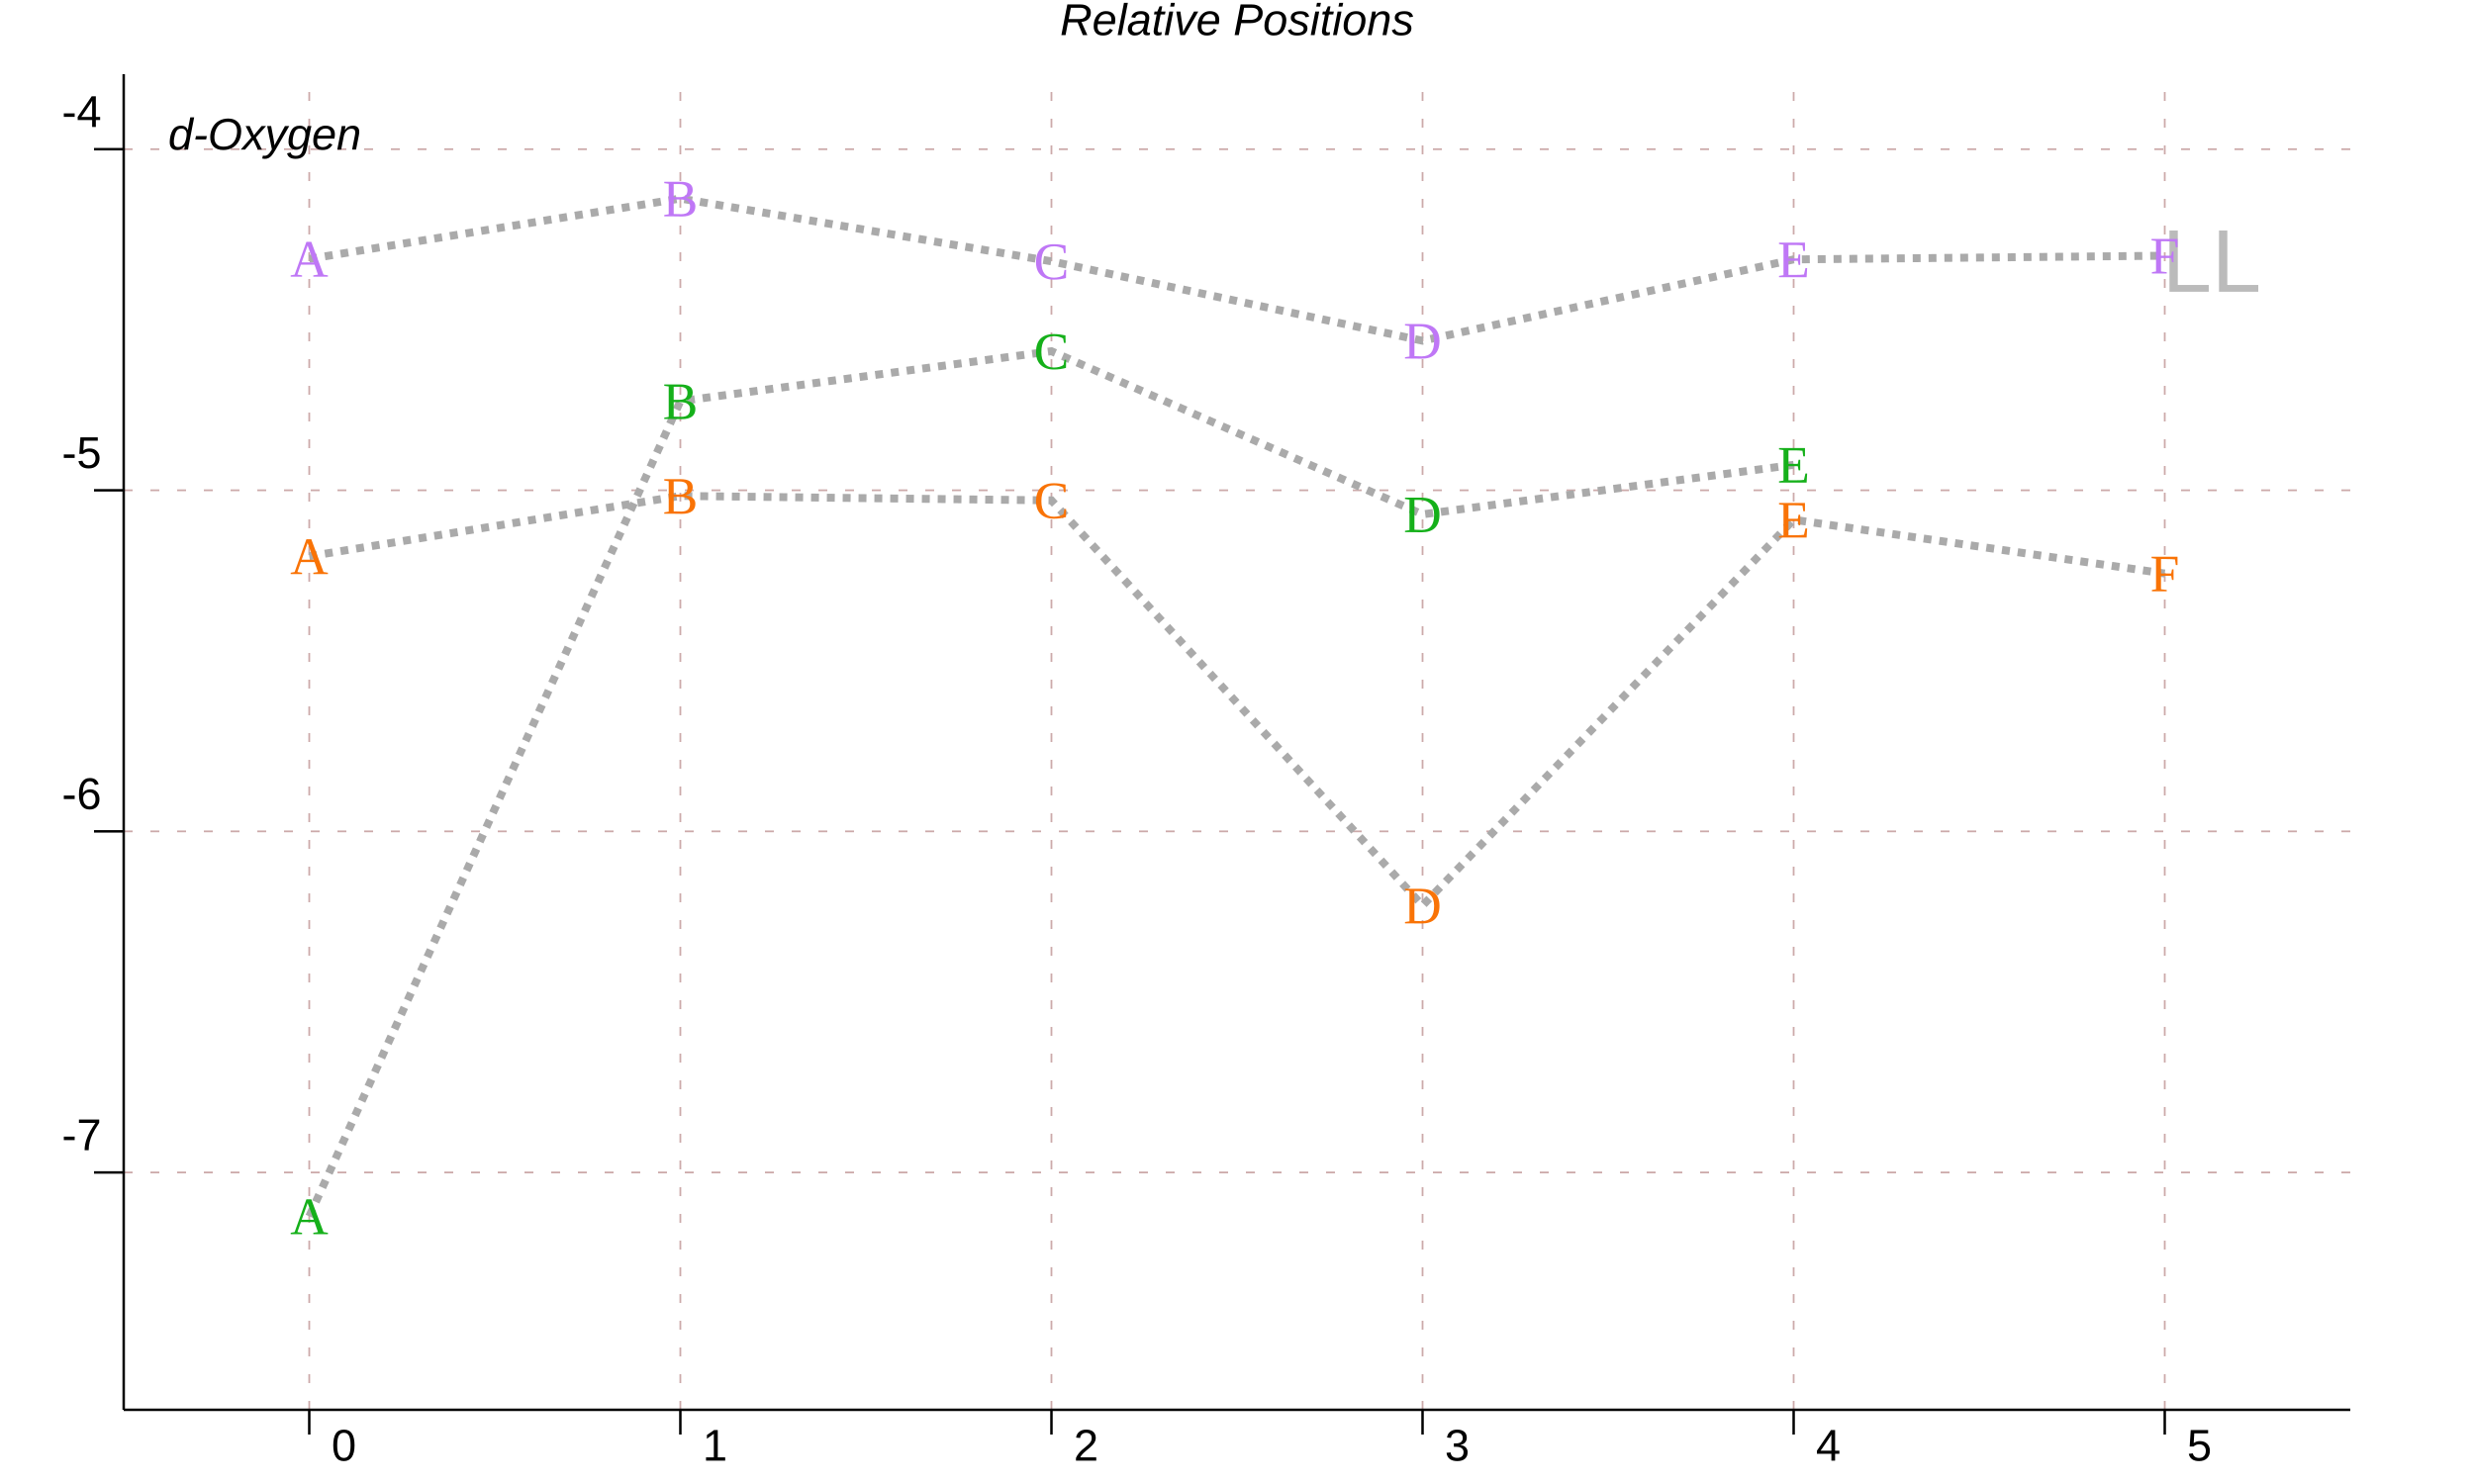
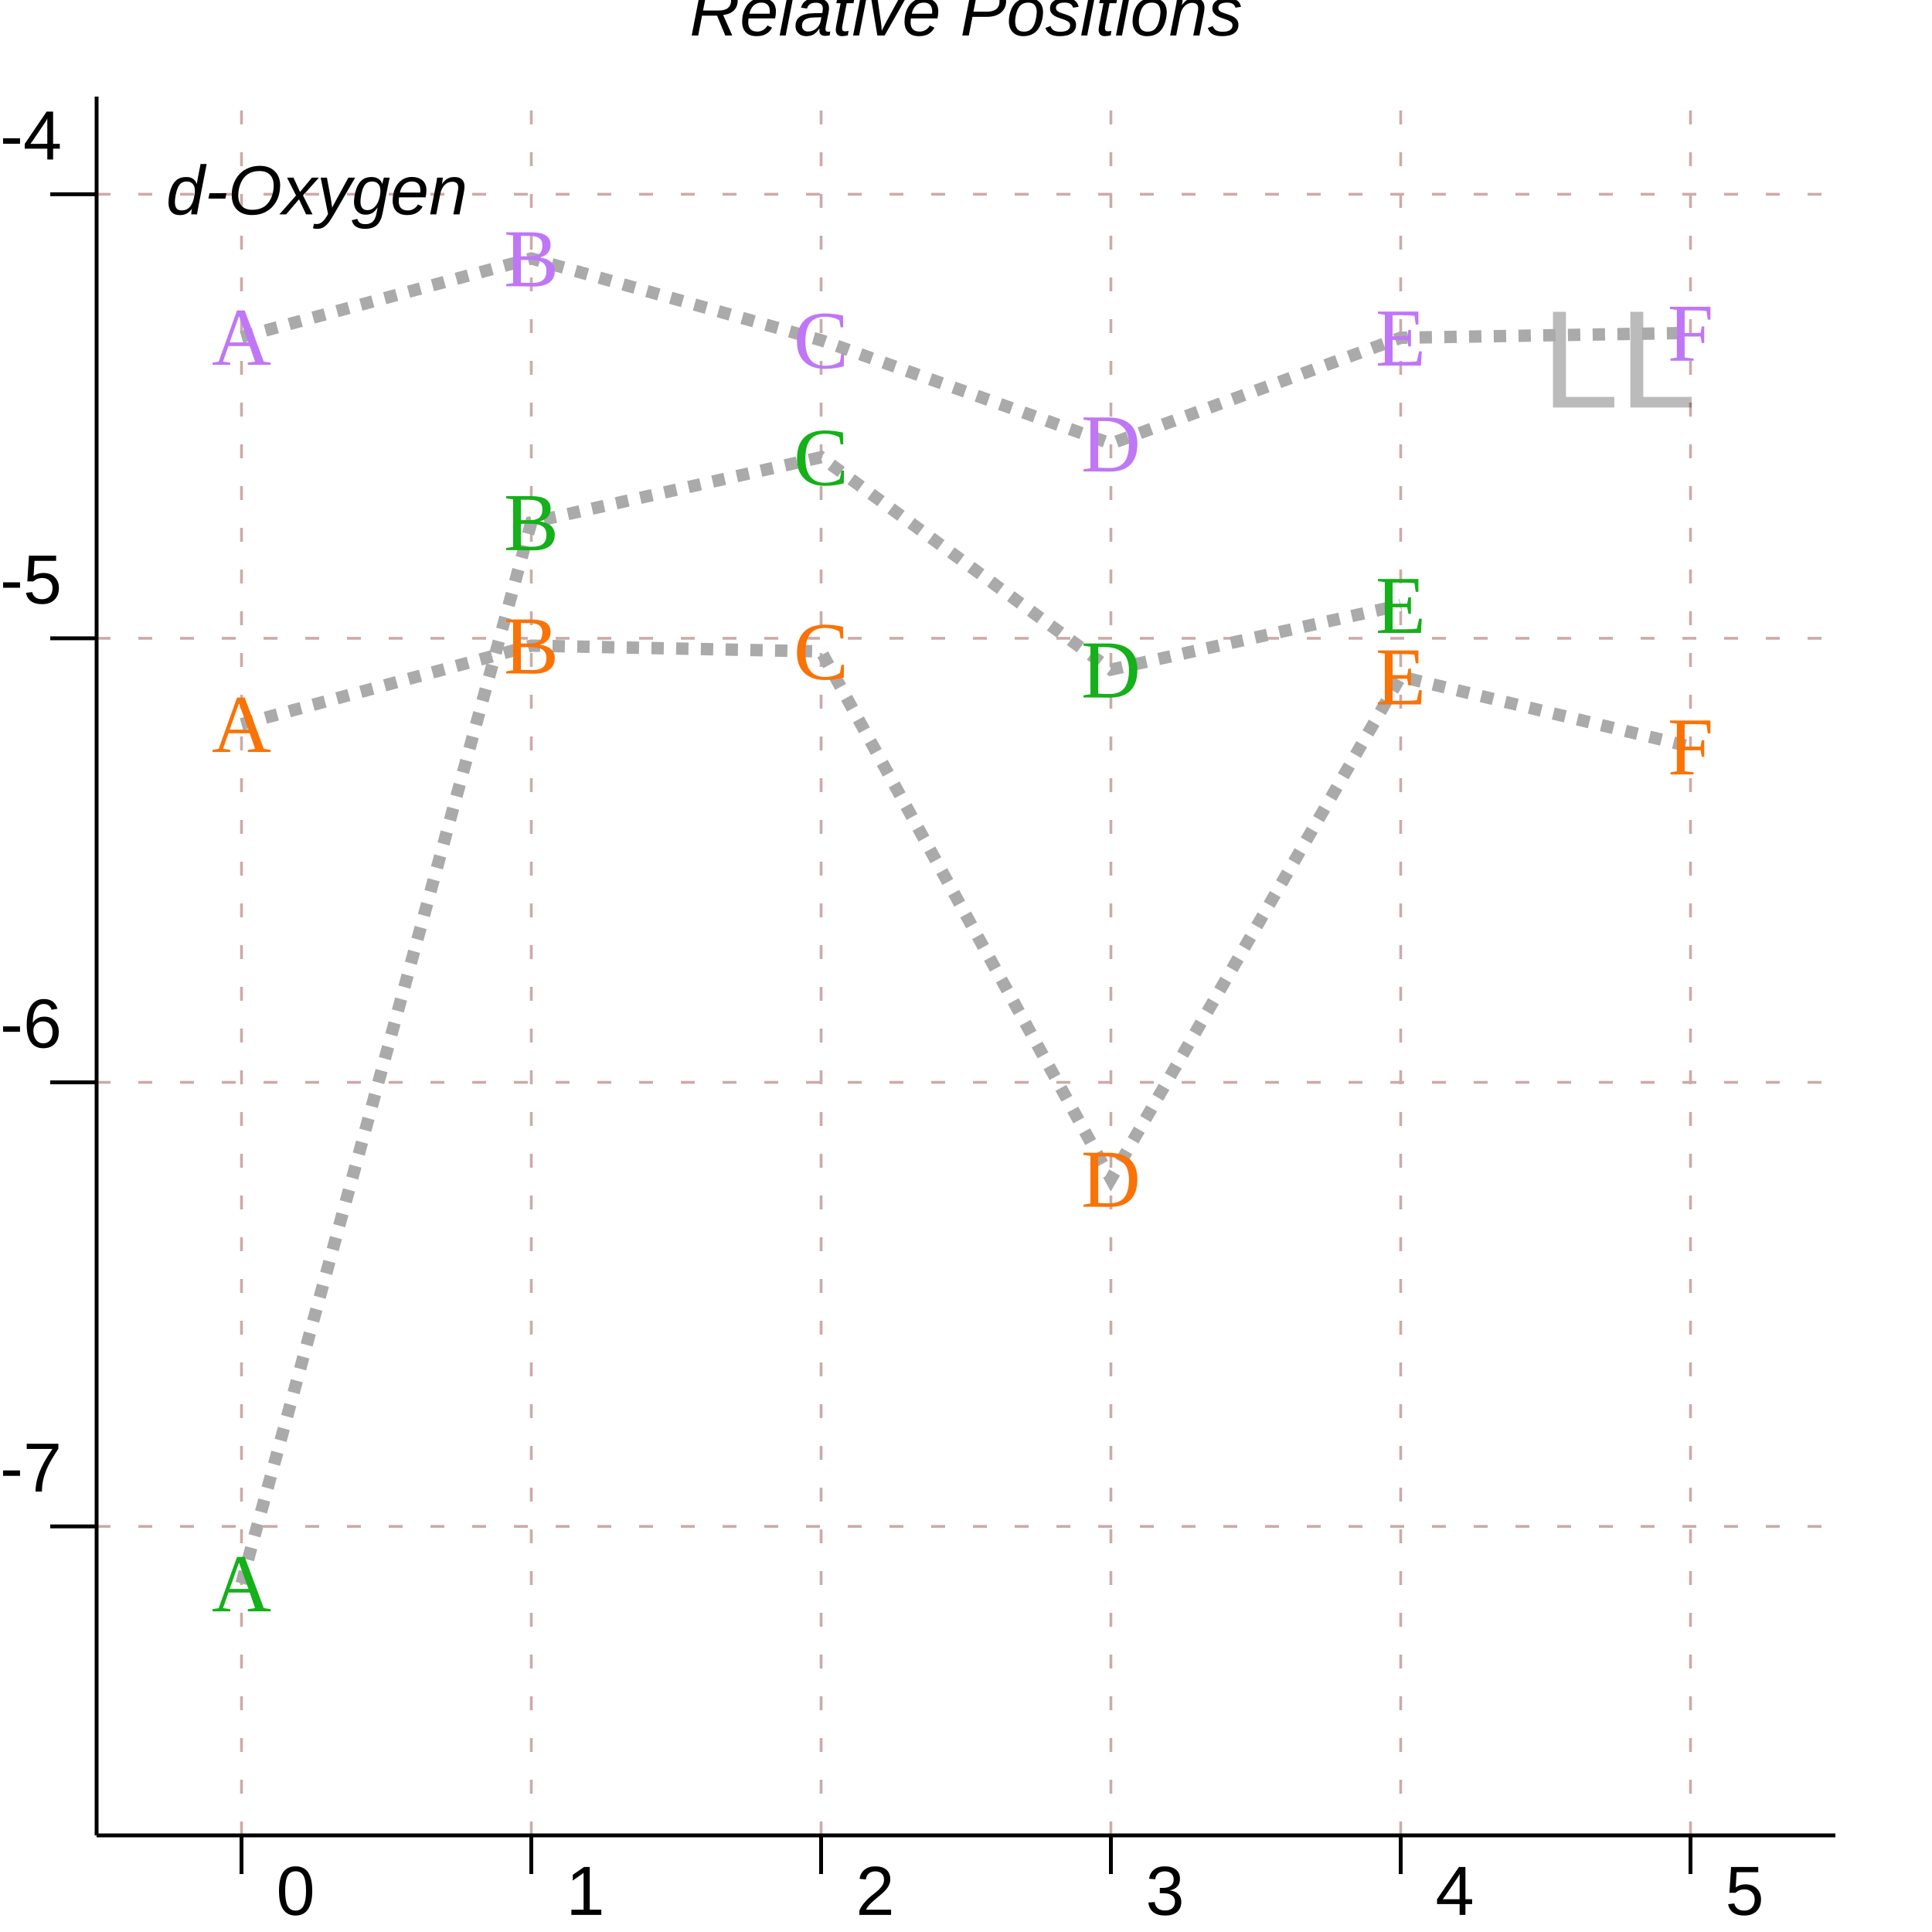
- <svg xmlns="http://www.w3.org/2000/svg" version="1.1" viewBox="0 0 1000 600">
+ <svg xmlns="http://www.w3.org/2000/svg" version="1.1" viewBox="0 0 500 500">
  <g>
    <g stroke-dasharray="3.6 7.2" stroke-width="0.72" stroke="#caa">
-       <line x1="125.00" x2="125.00" y1="570.00" y2="30.00" />
-       <line x1="275.00" x2="275.00" y1="570.00" y2="30.00" />
-       <line x1="425.00" x2="425.00" y1="570.00" y2="30.00" />
-       <line x1="575.00" x2="575.00" y1="570.00" y2="30.00" />
-       <line x1="725.00" x2="725.00" y1="570.00" y2="30.00" />
-       <line x1="875.00" x2="875.00" y1="570.00" y2="30.00" />
-       <line x1="50.00" x2="950.00" y1="474.04" y2="474.04" />
-       <line x1="50.00" x2="950.00" y1="336.13" y2="336.13" />
-       <line x1="50.00" x2="950.00" y1="198.23" y2="198.23" />
-       <line x1="50.00" x2="950.00" y1="60.32" y2="60.32" />
+       <line x1="62.50" x2="62.50" y1="475.00" y2="25.00" />
+       <line x1="137.50" x2="137.50" y1="475.00" y2="25.00" />
+       <line x1="212.50" x2="212.50" y1="475.00" y2="25.00" />
+       <line x1="287.50" x2="287.50" y1="475.00" y2="25.00" />
+       <line x1="362.50" x2="362.50" y1="475.00" y2="25.00" />
+       <line x1="437.50" x2="437.50" y1="475.00" y2="25.00" />
+       <line x1="25.00" x2="475.00" y1="395.03" y2="395.03" />
+       <line x1="25.00" x2="475.00" y1="280.11" y2="280.11" />
+       <line x1="25.00" x2="475.00" y1="165.19" y2="165.19" />
+       <line x1="25.00" x2="475.00" y1="50.27" y2="50.27" />
    </g>
    <g>
-       <text dominant-baseline="hanging" dx="-36.0" dy="18.0" fill="#0004" font-family="Arial, sans-serif" font-size="36" stroke="none" text-anchor="end" x="950.00" y="75.00">LL</text>
+       <text dominant-baseline="hanging" dx="-36.0" dy="18.0" fill="#0004" font-family="Arial, sans-serif" font-size="36" stroke="none" text-anchor="end" x="475.00" y="62.50">LL</text>
    </g>
    <g>
-       <text dominant-baseline="text-bottom" dy="-12.0" fill="black" font-family="Arial, sans-serif" font-size="18.0" font-style="italic" stroke="none" text-anchor="middle" x="500.00" y="30.00">Relative Positions</text>
+       <text dominant-baseline="text-bottom" dy="-12.0" fill="black" font-family="Arial, sans-serif" font-size="18.0" font-style="italic" stroke="none" text-anchor="middle" x="250.00" y="25.00">Relative Positions</text>
    </g>
    <g>
-       <text dominant-baseline="hanging" dx="18.0" dy="18.0" fill="black" font-family="Arial, sans-serif" font-size="18.0" font-style="italic" stroke="none" text-anchor="beginning" text-orientation="sideways" x="50.00" y="30.00">d-Oxygen</text>
+       <text dominant-baseline="hanging" dx="18.0" dy="18.0" fill="black" font-family="Arial, sans-serif" font-size="18.0" font-style="italic" stroke="none" text-anchor="beginning" text-orientation="sideways" x="25.00" y="25.00">d-Oxygen</text>
    </g>
-     <polyline fill="none" points="125.00,491.78 275.00,162.20 425.00,142.00 575.00,207.96 725.00,187.93" stroke-dasharray="3.2 3.2" stroke-width="3.2" stroke="#aaa" />
-     <polyline fill="none" points="125.00,224.90 275.00,200.50 425.00,202.31 575.00,366.13 725.00,210.13 875.00,231.87" stroke-dasharray="3.2 3.2" stroke-width="3.2" stroke="#aaa" />
-     <polyline fill="none" points="125.00,104.67 275.00,80.26 425.00,105.66 575.00,137.77 725.00,104.89 875.00,103.39" stroke-dasharray="3.2 3.2" stroke-width="3.2" stroke="#aaa" />
+     <polyline fill="none" points="62.50,409.81 137.50,135.17 212.50,118.33 287.50,173.30 362.50,156.61" stroke-dasharray="3.2 3.2" stroke-width="3.2" stroke="#aaa" />
+     <polyline fill="none" points="62.50,187.42 137.50,167.09 212.50,168.59 287.50,305.11 362.50,175.11 437.50,193.23" stroke-dasharray="3.2 3.2" stroke-width="3.2" stroke="#aaa" />
+     <polyline fill="none" points="62.50,87.22 137.50,66.89 212.50,88.05 287.50,114.81 362.50,87.41 437.50,86.16" stroke-dasharray="3.2 3.2" stroke-width="3.2" stroke="#aaa" />
    <g>
-       <text dominant-baseline="central" fill="#15b01a" font-size="21.333" stroke="none" text-anchor="middle" x="125.00" y="491.78">A</text>
-       <text dominant-baseline="central" fill="#15b01a" font-size="21.333" stroke="none" text-anchor="middle" x="275.00" y="162.20">B</text>
-       <text dominant-baseline="central" fill="#15b01a" font-size="21.333" stroke="none" text-anchor="middle" x="425.00" y="142.00">C</text>
-       <text dominant-baseline="central" fill="#15b01a" font-size="21.333" stroke="none" text-anchor="middle" x="575.00" y="207.96">D</text>
-       <text dominant-baseline="central" fill="#15b01a" font-size="21.333" stroke="none" text-anchor="middle" x="725.00" y="187.93">E</text>
+       <text dominant-baseline="central" fill="#15b01a" font-size="21.333" stroke="none" text-anchor="middle" x="62.50" y="409.81">A</text>
+       <text dominant-baseline="central" fill="#15b01a" font-size="21.333" stroke="none" text-anchor="middle" x="137.50" y="135.17">B</text>
+       <text dominant-baseline="central" fill="#15b01a" font-size="21.333" stroke="none" text-anchor="middle" x="212.50" y="118.33">C</text>
+       <text dominant-baseline="central" fill="#15b01a" font-size="21.333" stroke="none" text-anchor="middle" x="287.50" y="173.30">D</text>
+       <text dominant-baseline="central" fill="#15b01a" font-size="21.333" stroke="none" text-anchor="middle" x="362.50" y="156.61">E</text>
    </g>
    <g>
-       <text dominant-baseline="central" fill="#f97306" font-size="21.333" stroke="none" text-anchor="middle" x="125.00" y="224.90">A</text>
-       <text dominant-baseline="central" fill="#f97306" font-size="21.333" stroke="none" text-anchor="middle" x="275.00" y="200.50">B</text>
-       <text dominant-baseline="central" fill="#f97306" font-size="21.333" stroke="none" text-anchor="middle" x="425.00" y="202.31">C</text>
-       <text dominant-baseline="central" fill="#f97306" font-size="21.333" stroke="none" text-anchor="middle" x="575.00" y="366.13">D</text>
-       <text dominant-baseline="central" fill="#f97306" font-size="21.333" stroke="none" text-anchor="middle" x="725.00" y="210.13">E</text>
-       <text dominant-baseline="central" fill="#f97306" font-size="21.333" stroke="none" text-anchor="middle" x="875.00" y="231.87">F</text>
+       <text dominant-baseline="central" fill="#f97306" font-size="21.333" stroke="none" text-anchor="middle" x="62.50" y="187.42">A</text>
+       <text dominant-baseline="central" fill="#f97306" font-size="21.333" stroke="none" text-anchor="middle" x="137.50" y="167.09">B</text>
+       <text dominant-baseline="central" fill="#f97306" font-size="21.333" stroke="none" text-anchor="middle" x="212.50" y="168.59">C</text>
+       <text dominant-baseline="central" fill="#f97306" font-size="21.333" stroke="none" text-anchor="middle" x="287.50" y="305.11">D</text>
+       <text dominant-baseline="central" fill="#f97306" font-size="21.333" stroke="none" text-anchor="middle" x="362.50" y="175.11">E</text>
+       <text dominant-baseline="central" fill="#f97306" font-size="21.333" stroke="none" text-anchor="middle" x="437.50" y="193.23">F</text>
    </g>
    <g>
-       <text dominant-baseline="central" fill="#bf77f6" font-size="21.333" stroke="none" text-anchor="middle" x="125.00" y="104.67">A</text>
-       <text dominant-baseline="central" fill="#bf77f6" font-size="21.333" stroke="none" text-anchor="middle" x="275.00" y="80.26">B</text>
-       <text dominant-baseline="central" fill="#bf77f6" font-size="21.333" stroke="none" text-anchor="middle" x="425.00" y="105.66">C</text>
-       <text dominant-baseline="central" fill="#bf77f6" font-size="21.333" stroke="none" text-anchor="middle" x="575.00" y="137.77">D</text>
-       <text dominant-baseline="central" fill="#bf77f6" font-size="21.333" stroke="none" text-anchor="middle" x="725.00" y="104.89">E</text>
-       <text dominant-baseline="central" fill="#bf77f6" font-size="21.333" stroke="none" text-anchor="middle" x="875.00" y="103.39">F</text>
+       <text dominant-baseline="central" fill="#bf77f6" font-size="21.333" stroke="none" text-anchor="middle" x="62.50" y="87.22">A</text>
+       <text dominant-baseline="central" fill="#bf77f6" font-size="21.333" stroke="none" text-anchor="middle" x="137.50" y="66.89">B</text>
+       <text dominant-baseline="central" fill="#bf77f6" font-size="21.333" stroke="none" text-anchor="middle" x="212.50" y="88.05">C</text>
+       <text dominant-baseline="central" fill="#bf77f6" font-size="21.333" stroke="none" text-anchor="middle" x="287.50" y="114.81">D</text>
+       <text dominant-baseline="central" fill="#bf77f6" font-size="21.333" stroke="none" text-anchor="middle" x="362.50" y="87.41">E</text>
+       <text dominant-baseline="central" fill="#bf77f6" font-size="21.333" stroke="none" text-anchor="middle" x="437.50" y="86.16">F</text>
    </g>
    <g stroke="black">
-       <line x1="125.00" x2="125.00" y1="570.00" y2="580.00" />
-       <line x1="275.00" x2="275.00" y1="570.00" y2="580.00" />
-       <line x1="425.00" x2="425.00" y1="570.00" y2="580.00" />
-       <line x1="575.00" x2="575.00" y1="570.00" y2="580.00" />
-       <line x1="725.00" x2="725.00" y1="570.00" y2="580.00" />
-       <line x1="875.00" x2="875.00" y1="570.00" y2="580.00" />
+       <line x1="62.50" x2="62.50" y1="475.00" y2="485.00" />
+       <line x1="137.50" x2="137.50" y1="475.00" y2="485.00" />
+       <line x1="212.50" x2="212.50" y1="475.00" y2="485.00" />
+       <line x1="287.50" x2="287.50" y1="475.00" y2="485.00" />
+       <line x1="362.50" x2="362.50" y1="475.00" y2="485.00" />
+       <line x1="437.50" x2="437.50" y1="475.00" y2="485.00" />
      <g fill="black" font-family="Arial, sans-serif" font-size="18.0" stroke="none" text-anchor="start" transform="translate(9.0 0.0)">
-         <text x="125.00" y="590.57">0</text>
-         <text x="275.00" y="590.57">1</text>
-         <text x="425.00" y="590.57">2</text>
-         <text x="575.00" y="590.57">3</text>
-         <text x="725.00" y="590.57">4</text>
-         <text x="875.00" y="590.57">5</text>
+         <text x="62.50" y="495.57">0</text>
+         <text x="137.50" y="495.57">1</text>
+         <text x="212.50" y="495.57">2</text>
+         <text x="287.50" y="495.57">3</text>
+         <text x="362.50" y="495.57">4</text>
+         <text x="437.50" y="495.57">5</text>
      </g>
-       <line x1="50.00" x2="950.00" y1="570.00" y2="570.00" />
+       <line x1="25.00" x2="475.00" y1="475.00" y2="475.00" />
    </g>
    <g stroke="black">
-       <line x1="50.00" x2="38.00" y1="474.04" y2="474.04" />
-       <line x1="50.00" x2="38.00" y1="336.13" y2="336.13" />
-       <line x1="50.00" x2="38.00" y1="198.23" y2="198.23" />
-       <line x1="50.00" x2="38.00" y1="60.32" y2="60.32" />
+       <line x1="25.00" x2="13.00" y1="395.03" y2="395.03" />
+       <line x1="25.00" x2="13.00" y1="280.11" y2="280.11" />
+       <line x1="25.00" x2="13.00" y1="165.19" y2="165.19" />
+       <line x1="25.00" x2="13.00" y1="50.27" y2="50.27" />
      <g fill="black" font-family="Arial, sans-serif" font-size="18.0" stroke="none" text-anchor="end">
-         <text x="41.00" y="465.04">-7</text>
-         <text x="41.00" y="327.13">-6</text>
-         <text x="41.00" y="189.23">-5</text>
-         <text x="41.00" y="51.32">-4</text>
+         <text x="16.00" y="386.03">-7</text>
+         <text x="16.00" y="271.11">-6</text>
+         <text x="16.00" y="156.19">-5</text>
+         <text x="16.00" y="41.27">-4</text>
      </g>
-       <line x1="50.00" x2="50.00" y1="570.00" y2="30.00" />
+       <line x1="25.00" x2="25.00" y1="475.00" y2="25.00" />
    </g>
  </g>
</svg>
